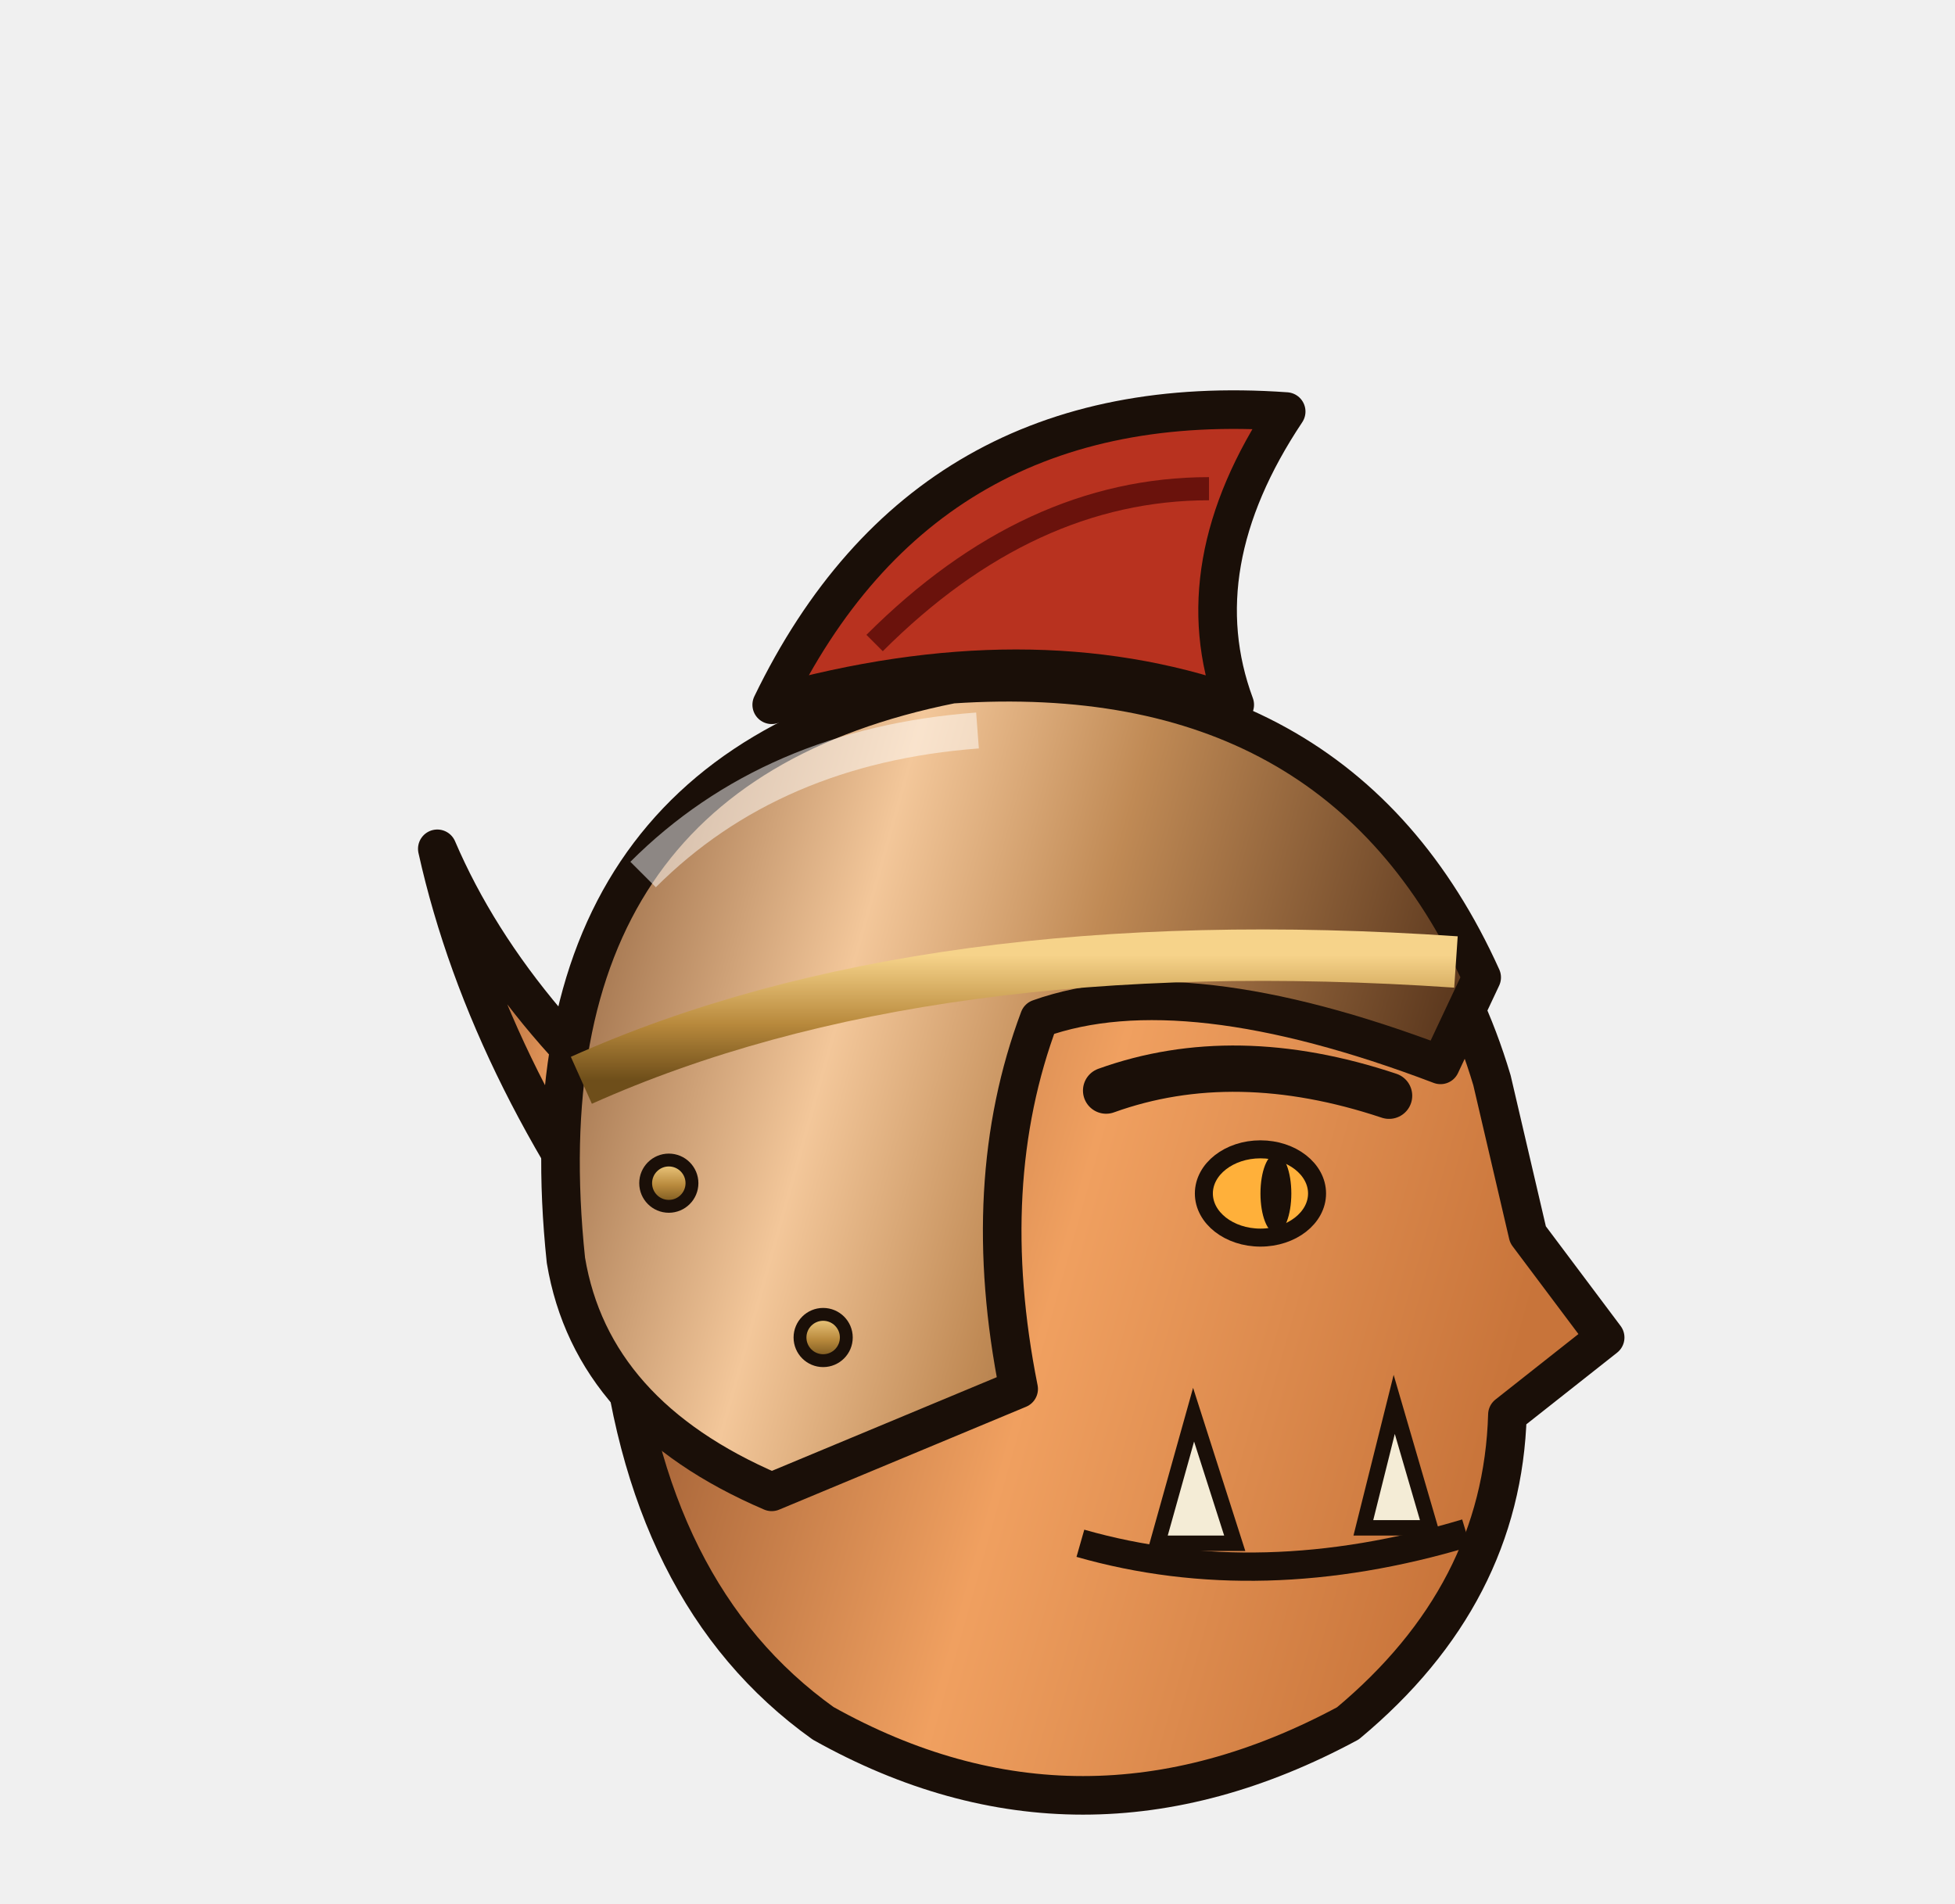
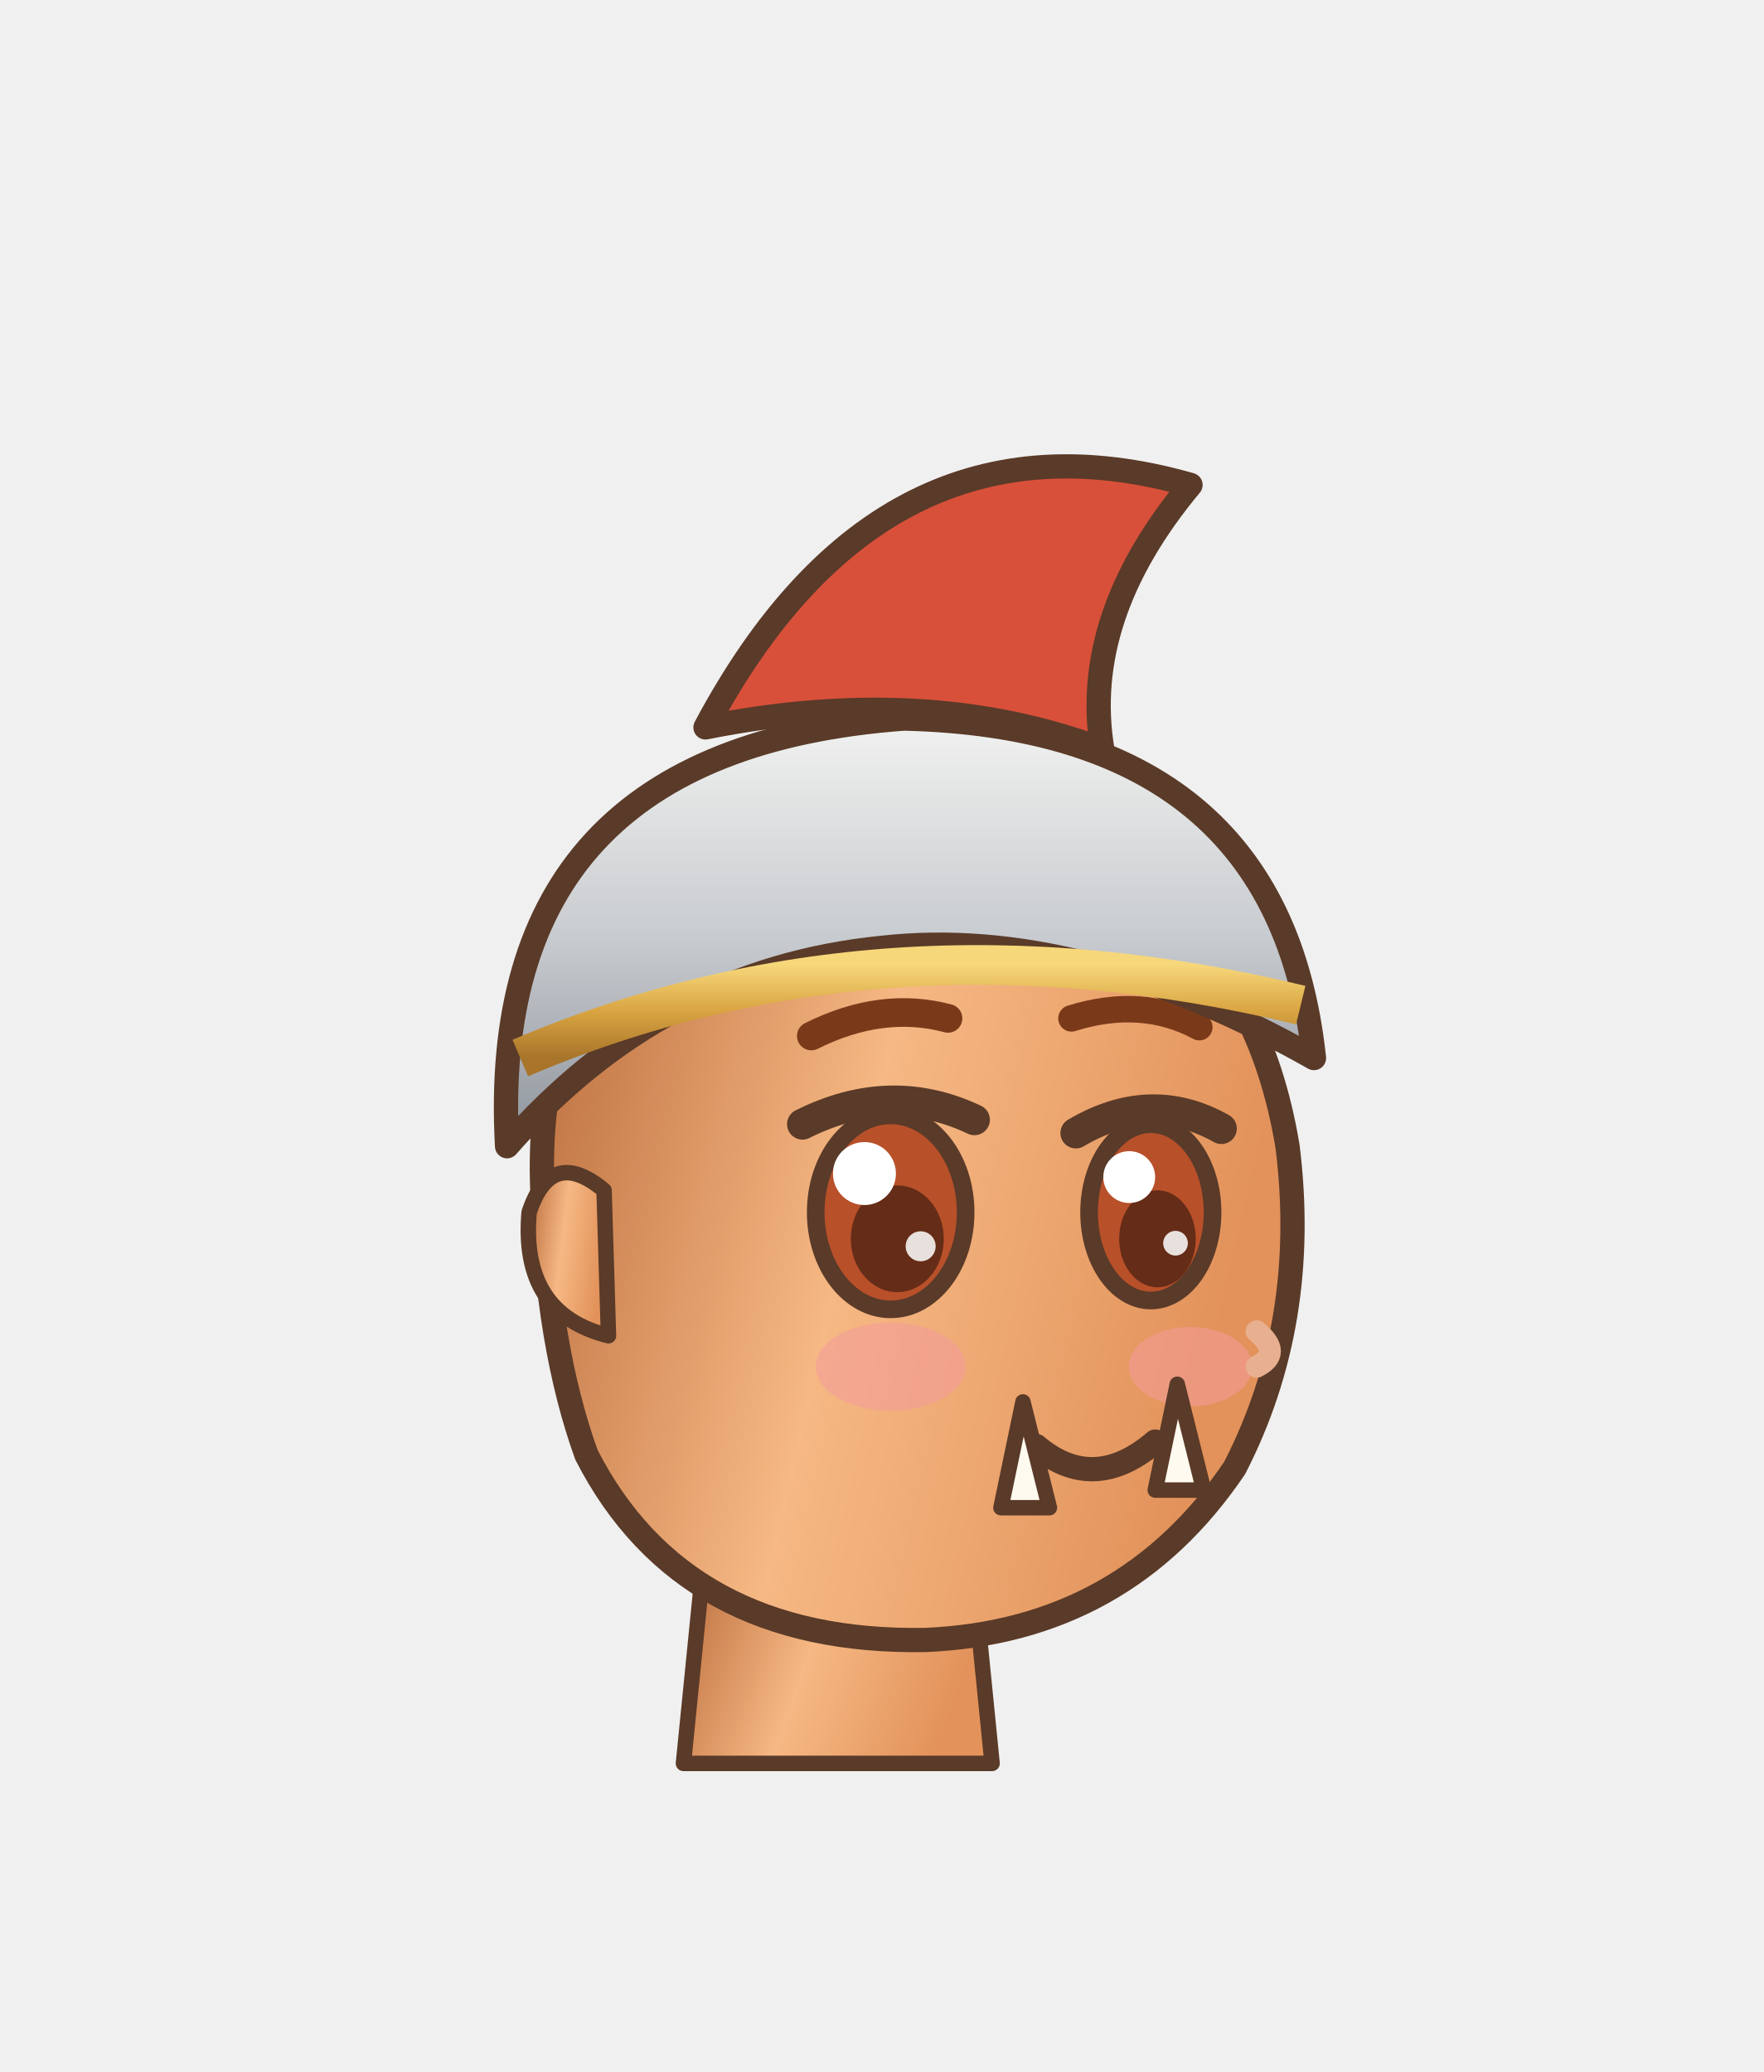
- <svg xmlns="http://www.w3.org/2000/svg" width="76" height="74" viewBox="0 0 76 74">
+ <svg xmlns="http://www.w3.org/2000/svg" width="80" height="94" viewBox="0 0 80 94">
  <defs>
-     <linearGradient id="hide" x1="0" y1="0" x2="1" y2="0.3">
-       <stop offset="0" stop-color="#7a4020" />
-       <stop offset="0.55" stop-color="#f0a060" />
-       <stop offset="1" stop-color="#c8743a" />
+     <linearGradient id="skin" x1="0" y1="0" x2="1" y2="0.25">
+       <stop offset="0.00" stop-color="#b86a3a" />
+       <stop offset="0.50" stop-color="#f6b884" />
+       <stop offset="1.00" stop-color="#e2925a" />
+     </linearGradient>
+     <linearGradient id="gold" x1="0" y1="0" x2="0" y2="1">
+       <stop offset="0.00" stop-color="#f6d77a" />
+       <stop offset="0.50" stop-color="#d9a441" />
+       <stop offset="1.00" stop-color="#a8752a" />
+     </linearGradient>
+     <linearGradient id="leather" x1="0" y1="0" x2="1" y2="0.25">
+       <stop offset="0.00" stop-color="#5e3a20" />
+       <stop offset="0.50" stop-color="#b07a4a" />
+       <stop offset="1.00" stop-color="#8a5a34" />
    </linearGradient>
    <linearGradient id="steel" x1="0" y1="0" x2="1" y2="0.25">
-       <stop offset="0" stop-color="#855632" />
-       <stop offset="0.38" stop-color="#f3c79a" />
-       <stop offset="0.62" stop-color="#c08a55" />
-       <stop offset="1" stop-color="#5e3a1f" />
+       <stop offset="0.00" stop-color="#8e949c" />
+       <stop offset="0.33" stop-color="#f1f2f0" />
+       <stop offset="0.67" stop-color="#c9ccd0" />
+       <stop offset="1.00" stop-color="#8e949c" />
    </linearGradient>
-     <linearGradient id="gold" x1="0" y1="0" x2="0" y2="1">
-       <stop offset="0" stop-color="#f6d38a" />
-       <stop offset="0.55" stop-color="#b8893c" />
-       <stop offset="1" stop-color="#6e4e1a" />
+     <linearGradient id="steelv" x1="0" y1="0" x2="0" y2="1">
+       <stop offset="0.00" stop-color="#f1f2f0" />
+       <stop offset="0.50" stop-color="#c9ccd0" />
+       <stop offset="1.00" stop-color="#8e949c" />
+     </linearGradient>
+     <linearGradient id="cream" x1="0" y1="0" x2="1" y2="0.25">
+       <stop offset="0.00" stop-color="#d9c6a0" />
+       <stop offset="0.50" stop-color="#fbf4e4" />
+       <stop offset="1.00" stop-color="#f1e4c8" />
    </linearGradient>
  </defs>
-   <g transform="translate(16,24)">
-     <path d="M12 22 Q4 16 1 9 Q3 18 10 27 Z" fill="url(#hide)" stroke="#1a0f08" stroke-width="1.5" stroke-linejoin="round" />
-     <path d="M8 27 Q6 8 22 5 Q38 4.6 42 18 L43.4 24 L46.4 28 L42.6 31 Q42.4 38 36.4 43 Q26 48.6 16 43 Q9 38 8 27 Z" fill="url(#hide)" stroke="#1a0f08" stroke-width="1.5" stroke-linejoin="round" />
-     <path d="M26 36 Q33 38 41 35.6" fill="none" stroke="#1a0f08" stroke-width="1.1" />
-     <path d="M29 36 L30.4 31 L32 36 Z M37 35.4 L38.2 30.6 L39.6 35.4 Z" fill="#f4ecd6" stroke="#1a0f08" stroke-width="0.6" />
-     <ellipse cx="33" cy="22.4" rx="2.2" ry="1.716" fill="#ffb03a" stroke="#1a0f08" stroke-width="0.7" />
-     <ellipse cx="33.6" cy="22.4" rx="0.6" ry="1.54" fill="#1a0f08" />
-     <path d="M27 18.4 Q32 16.6 38 18.6" fill="none" stroke="#1a0f08" stroke-width="1.8" stroke-linecap="round" />
-     <path d="M6 25 Q4 6 21 2.6 Q36 1.6 41.6 14 L40 17.4 Q30 13.6 24.4 15.6 Q22 22 23.6 30 L14 34 Q7 31 6 25 Z" fill="url(#steel)" stroke="#1a0f08" stroke-width="1.5" stroke-linejoin="round" />
-     <path d="M9 10 Q14 5 22 4.4" fill="none" stroke="#ffffff" stroke-width="1.4" opacity="0.5" />
-     <path d="M14 3.4 Q20 -9 34 -8 Q30 -2 32 3.4 Q24 0.6 14 3.4 Z" fill="#b8321f" stroke="#1a0f08" stroke-width="1.5" stroke-linejoin="round" />
-     <path d="M18 1 Q24 -5 31 -5" fill="none" stroke="#6a120c" stroke-width="0.9" />
-     <path d="M6.6 18 Q20 12 40.6 13.4" fill="none" stroke="url(#gold)" stroke-width="2" />
-     <circle cx="10" cy="22" r="0.9" fill="url(#gold)" stroke="#1a0f08" stroke-width="0.5" />
-     <circle cx="16" cy="28" r="0.9" fill="url(#gold)" stroke="#1a0f08" stroke-width="0.5" />
+   <g transform="translate(16,30)">
+     <path d="M16 40 L28 40 L29 50 L15 50 Z" fill="url(#skin)" stroke="#5a3a28" stroke-width="0.7" stroke-linejoin="round" stroke-linecap="round" />
+     <path d="M8.6 24 Q8 9 24 7.6 Q40 7.6 42.4 22 Q43.4 30 40 36.6 Q35 44 26 44.4 Q15 44.6 10.6 36 Q8.8 31 8.6 24 Z" fill="url(#skin)" stroke="#5a3a28" stroke-width="1.1" stroke-linejoin="round" stroke-linecap="round" />
+     <path d="M11.4 24 Q9 22 8 25 Q7.6 29.6 11.6 30.6 Z" fill="url(#skin)" stroke="#5a3a28" stroke-width="0.7" stroke-linejoin="round" stroke-linecap="round" />
+     <ellipse cx="24.4" cy="32" rx="3.4" ry="2" fill="#f49a9a" opacity="0.55" />
+     <ellipse cx="38" cy="32" rx="2.8" ry="1.8" fill="#f49a9a" opacity="0.55" />
+     <ellipse cx="24.4" cy="25" rx="3.4" ry="4.4" fill="#b8502a" stroke="#5a3a28" stroke-width="0.8" />
+     <ellipse cx="24.7" cy="26.2" rx="2.108" ry="2.42" fill="#652c17" />
+     <circle cx="23.21" cy="23.24" r="1.428" fill="#ffffff" />
+     <circle cx="25.76" cy="26.54" r="0.68" fill="#ffffff" opacity="0.85" />
+     <path d="M20.4 21.0 Q24.4 19.0 28.2 20.8" fill="none" stroke="#5a3a28" stroke-width="1.4" stroke-linecap="round" />
+     <ellipse cx="36.2" cy="25" rx="2.8" ry="4.0" fill="#b8502a" stroke="#5a3a28" stroke-width="0.8" />
+     <ellipse cx="36.5" cy="26.2" rx="1.736" ry="2.2" fill="#652c17" />
+     <circle cx="35.22" cy="23.4" r="1.176" fill="#ffffff" />
+     <circle cx="37.32" cy="26.4" r="0.56" fill="#ffffff" opacity="0.85" />
+     <path d="M32.8 21.4 Q36.2 19.4 39.4 21.2" fill="none" stroke="#5a3a28" stroke-width="1.4" stroke-linecap="round" />
+     <path d="M20.8 17 Q24 15.4 27 16.2" fill="none" stroke="#7a3a1a" stroke-width="1.3" stroke-linecap="round" />
+     <path d="M32.6 16.2 Q35.8 15.2 38.4 16.6" fill="none" stroke="#7a3a1a" stroke-width="1.2" stroke-linecap="round" />
+     <path d="M41 30.4 Q42.2 31.4 41 32" fill="none" stroke="#e8b090" stroke-width="1" stroke-linecap="round" />
+     <path d="M31 35.6 Q33.6 37.8 36.4 35.4" fill="none" stroke="#5a3a28" stroke-width="1.1" stroke-linecap="round" />
+     <path d="M7 22 Q6 4 25 2.6 Q42 3 43.6 18 Q33 12 24 13 Q14 14 7 22 Z" fill="url(#steelv)" stroke="#5a3a28" stroke-width="1.1" stroke-linejoin="round" stroke-linecap="round" />
+     <path d="M16 3 Q24 -12 38 -8 Q33 -2 34 4 Q26 1 16 3 Z" fill="#d8503a" stroke="#5a3a28" stroke-width="1.1" stroke-linejoin="round" stroke-linecap="round" />
+     <path d="M7.6 18 Q24 11 43 15.6" fill="none" stroke="url(#gold)" stroke-width="1.8" />
+     <path d="M29.4 38.4 L30.4 33.6 L31.6 38.4 Z M36.4 37.6 L37.4 32.8 L38.6 37.6 Z" fill="#fffaf0" stroke="#5a3a28" stroke-width="0.7" stroke-linejoin="round" stroke-linecap="round" />
  </g>
</svg>
